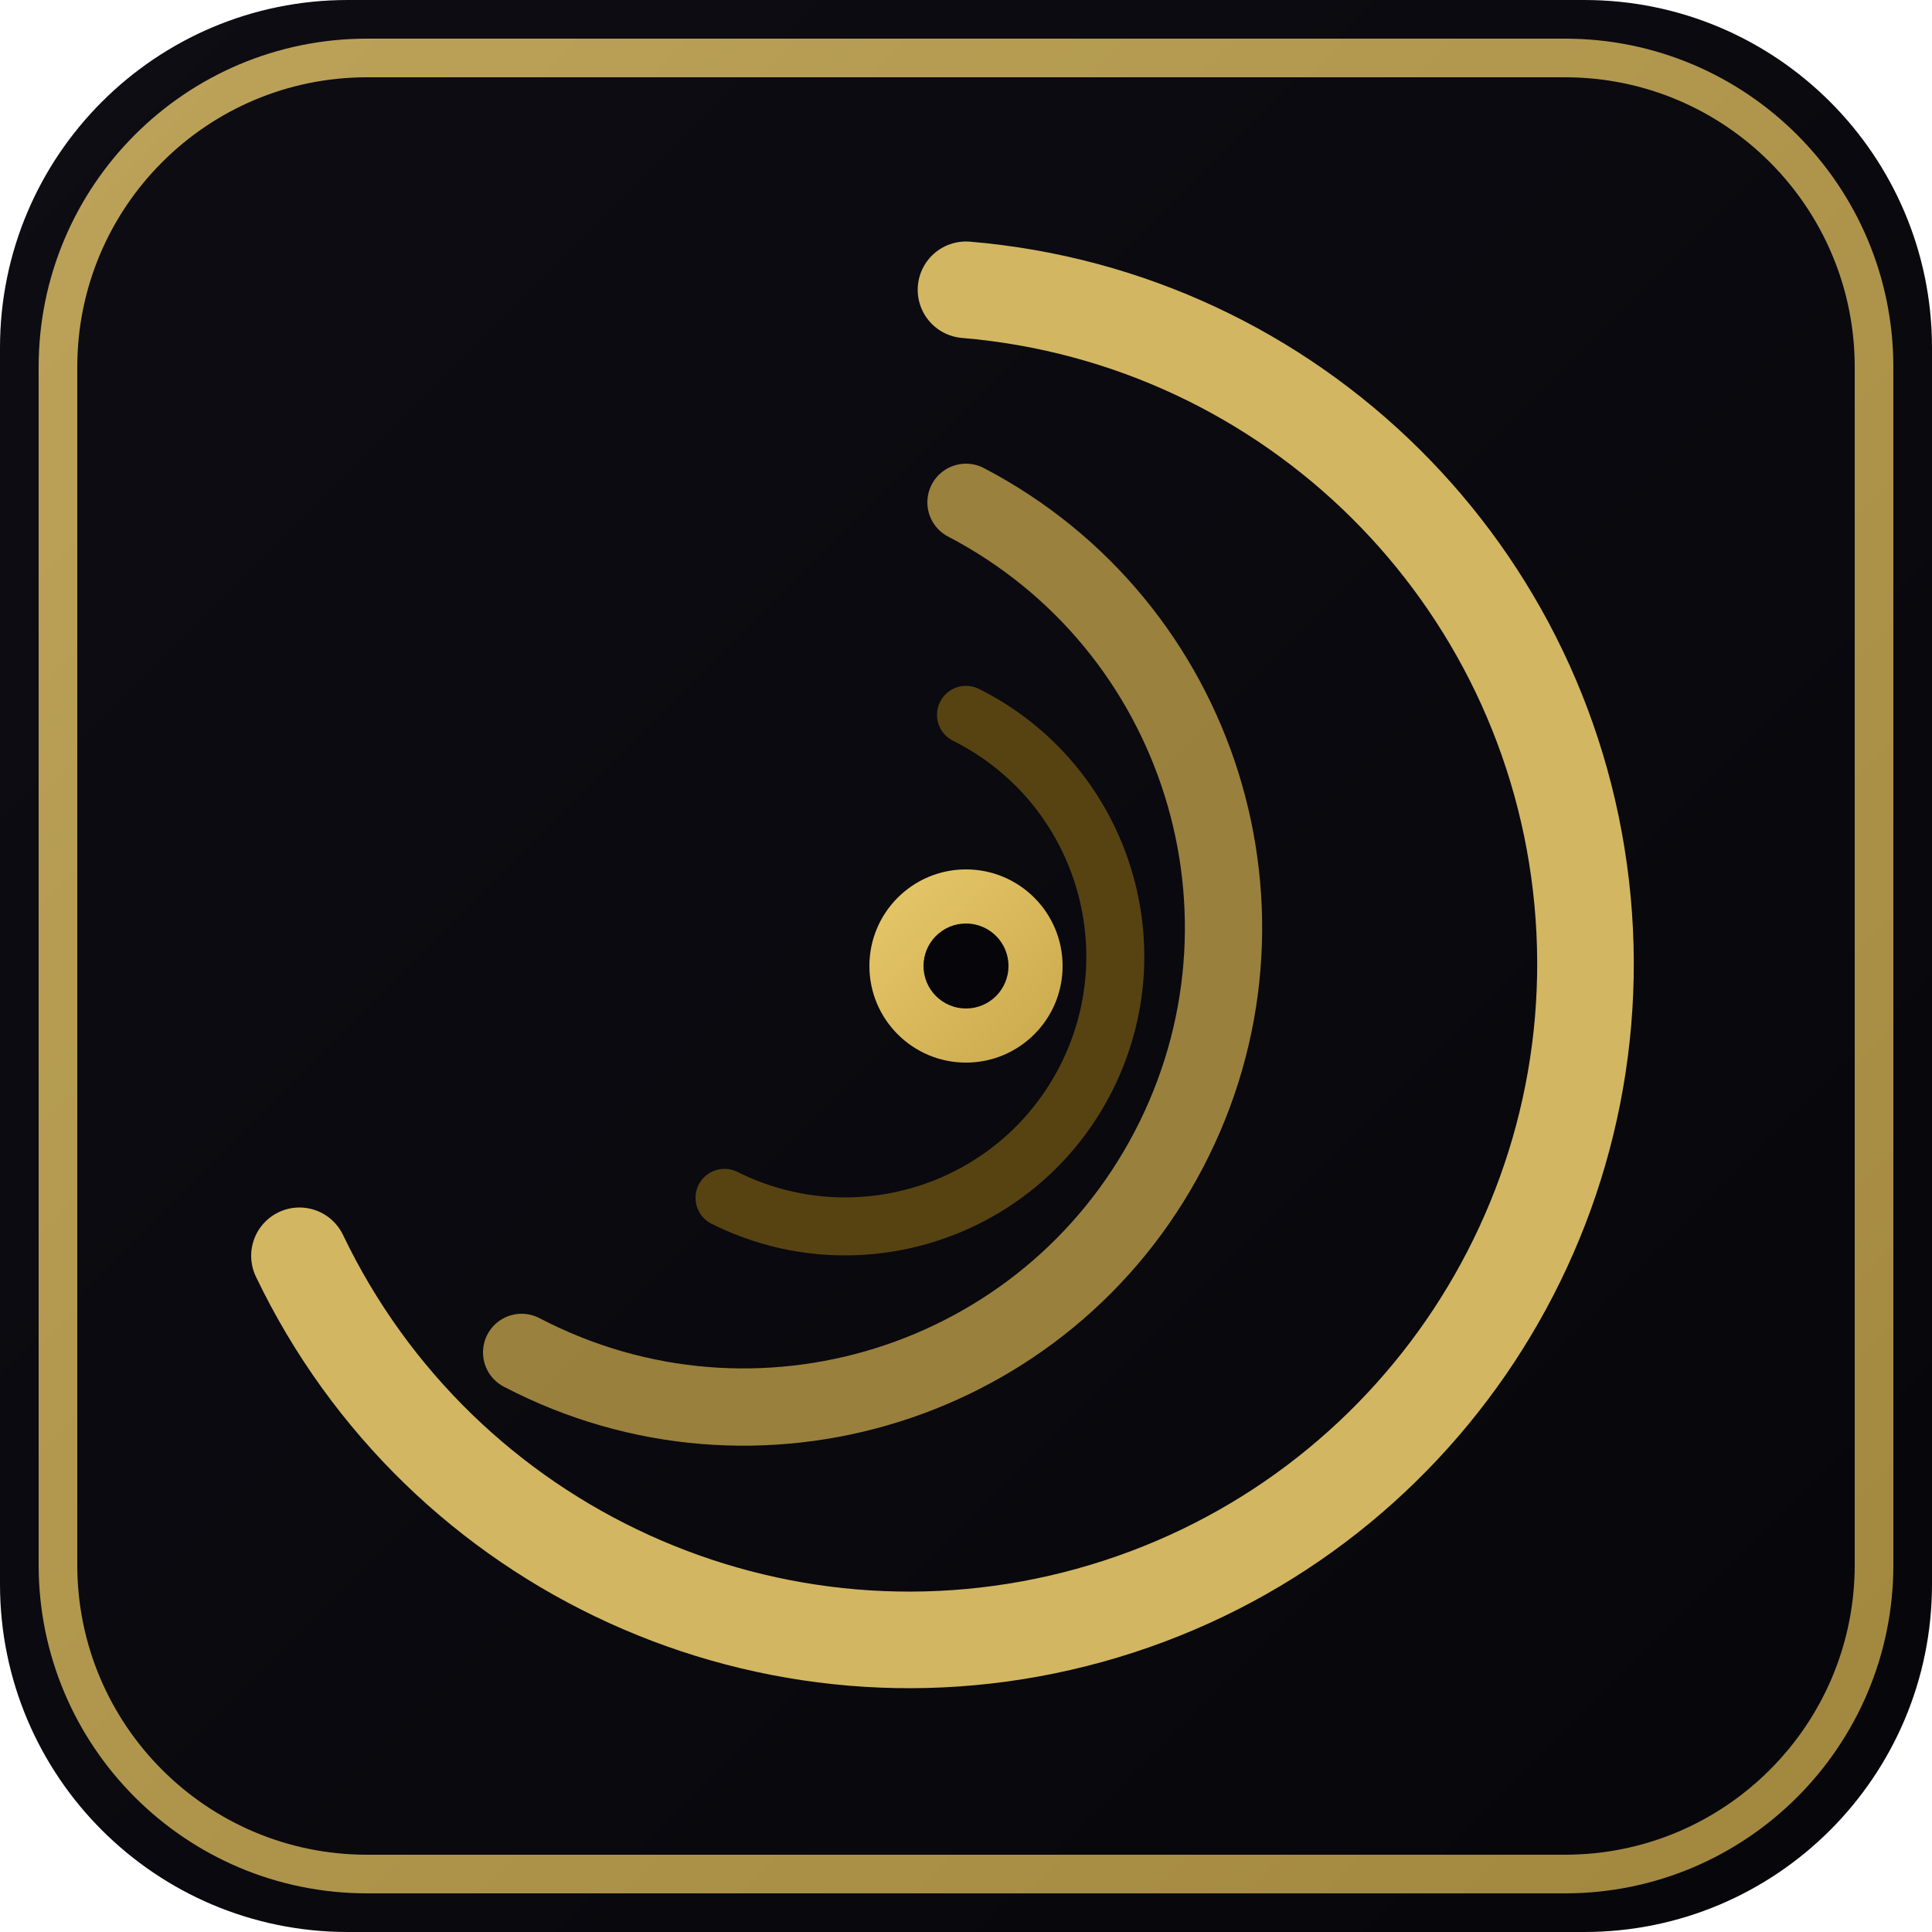
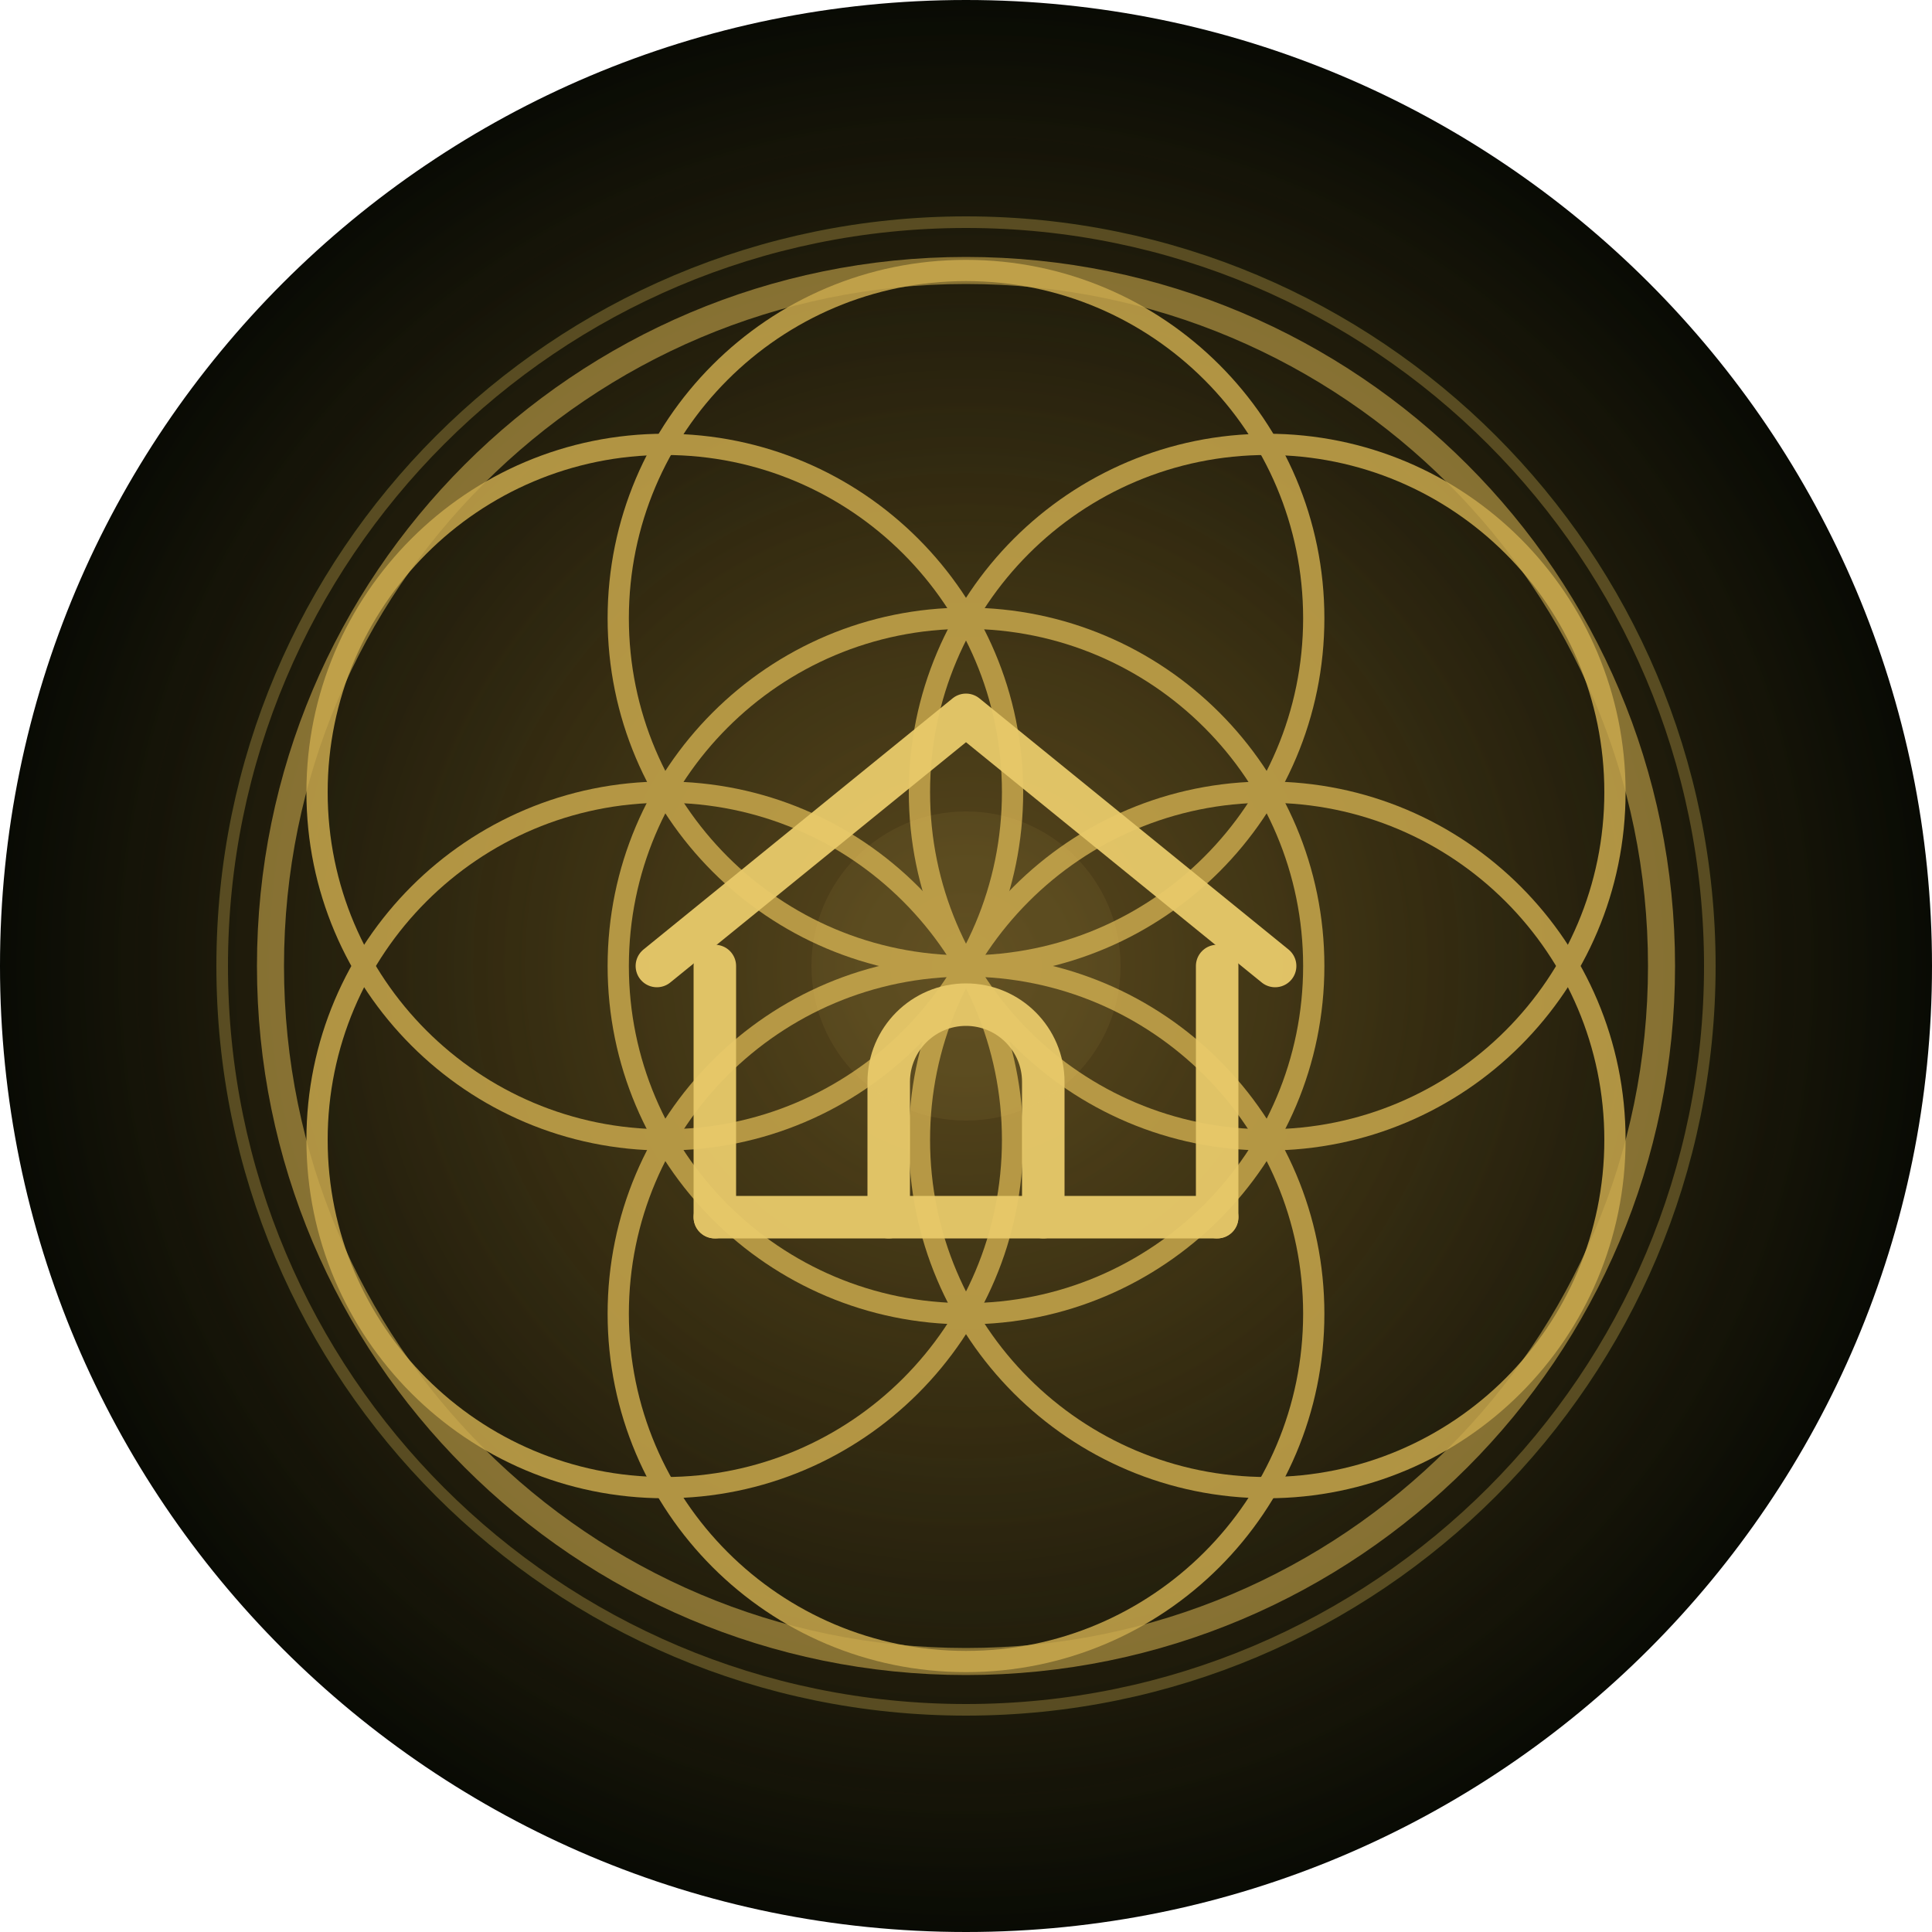
<svg xmlns="http://www.w3.org/2000/svg" viewBox="0 0 100 100">
  <defs>
-     <linearGradient id="bg" x1="0%" y1="0%" x2="100%" y2="100%">
-       <stop offset="0%" style="stop-color:#0E0D14" />
-       <stop offset="100%" style="stop-color:#06060A" />
-     </linearGradient>
-     <linearGradient id="gold" x1="0%" y1="0%" x2="100%" y2="100%">
-       <stop offset="0%" style="stop-color:#E8C96A" />
-       <stop offset="100%" style="stop-color:#C9A84C" />
-     </linearGradient>
+     <radialGradient id="bg" cx="50%" cy="50%" r="50%">
+       <stop offset="0%" stop-color="#2A1E04" />
+       <stop offset="100%" stop-color="#080A04" />
+     </radialGradient>
+     <radialGradient id="glow" cx="50%" cy="50%" r="50%">
+       <stop offset="0%" stop-color="#E8C96A" stop-opacity="0.25" />
+       <stop offset="100%" stop-color="#E8C96A" stop-opacity="0" />
+     </radialGradient>
  </defs>
-   <rect width="100" height="100" rx="18" fill="url(#bg)" />
-   <rect x="3" y="3" width="94" height="94" rx="16" fill="none" stroke="url(#gold)" stroke-width="2" opacity="0.8" />
-   <path d="M50 15 A35 35 0 1 1 15.5 65" fill="none" stroke="#E8C96A" stroke-width="5" stroke-linecap="round" opacity="0.9" />
-   <path d="M50 26 A24 24 0 1 1 27 70" fill="none" stroke="#C9A84C" stroke-width="4" stroke-linecap="round" opacity="0.75" />
-   <path d="M50 37 A13 13 0 1 1 37.5 62" fill="none" stroke="#8B6914" stroke-width="3" stroke-linecap="round" opacity="0.6" />
-   <circle cx="50" cy="50" r="5" fill="url(#gold)" />
-   <circle cx="50" cy="50" r="2.2" fill="#06060A" />
+   <circle cx="50" cy="50" r="50" fill="url(#bg)" />
+   <circle cx="50" cy="50" r="50" fill="url(#glow)" />
+   <g stroke="#C9A84C" stroke-width="1.1" fill="none" opacity="0.85">
+     <circle cx="50" cy="50" r="18" />
+     <circle cx="50" cy="32" r="18" />
+     <circle cx="65.59" cy="41" r="18" />
+     <circle cx="65.59" cy="59" r="18" />
+     <circle cx="50" cy="68" r="18" />
+     <circle cx="34.41" cy="59" r="18" />
+     <circle cx="34.41" cy="41" r="18" />
+   </g>
+   <circle cx="50" cy="50" r="36" stroke="#C9A84C" stroke-width="1.4" fill="none" opacity="0.6" />
+   <circle cx="50" cy="50" r="38.5" stroke="#C9A84C" stroke-width="0.6" fill="none" opacity="0.35" />
+   <g stroke="#E8C96A" stroke-width="2.2" fill="none" stroke-linecap="round" stroke-linejoin="round" opacity="0.95">
+     <polyline points="34,50 50,37 66,50" />
+     <line x1="37" y1="50" x2="37" y2="63" />
+     <line x1="63" y1="50" x2="63" y2="63" />
+     <line x1="37" y1="63" x2="63" y2="63" />
+     <path d="M46,63 L46,56 A4,4 0 0,1 54,56 L54,63" />
+   </g>
+   <circle cx="50" cy="50" r="8" fill="#E8C96A" opacity="0.07" />
</svg>
